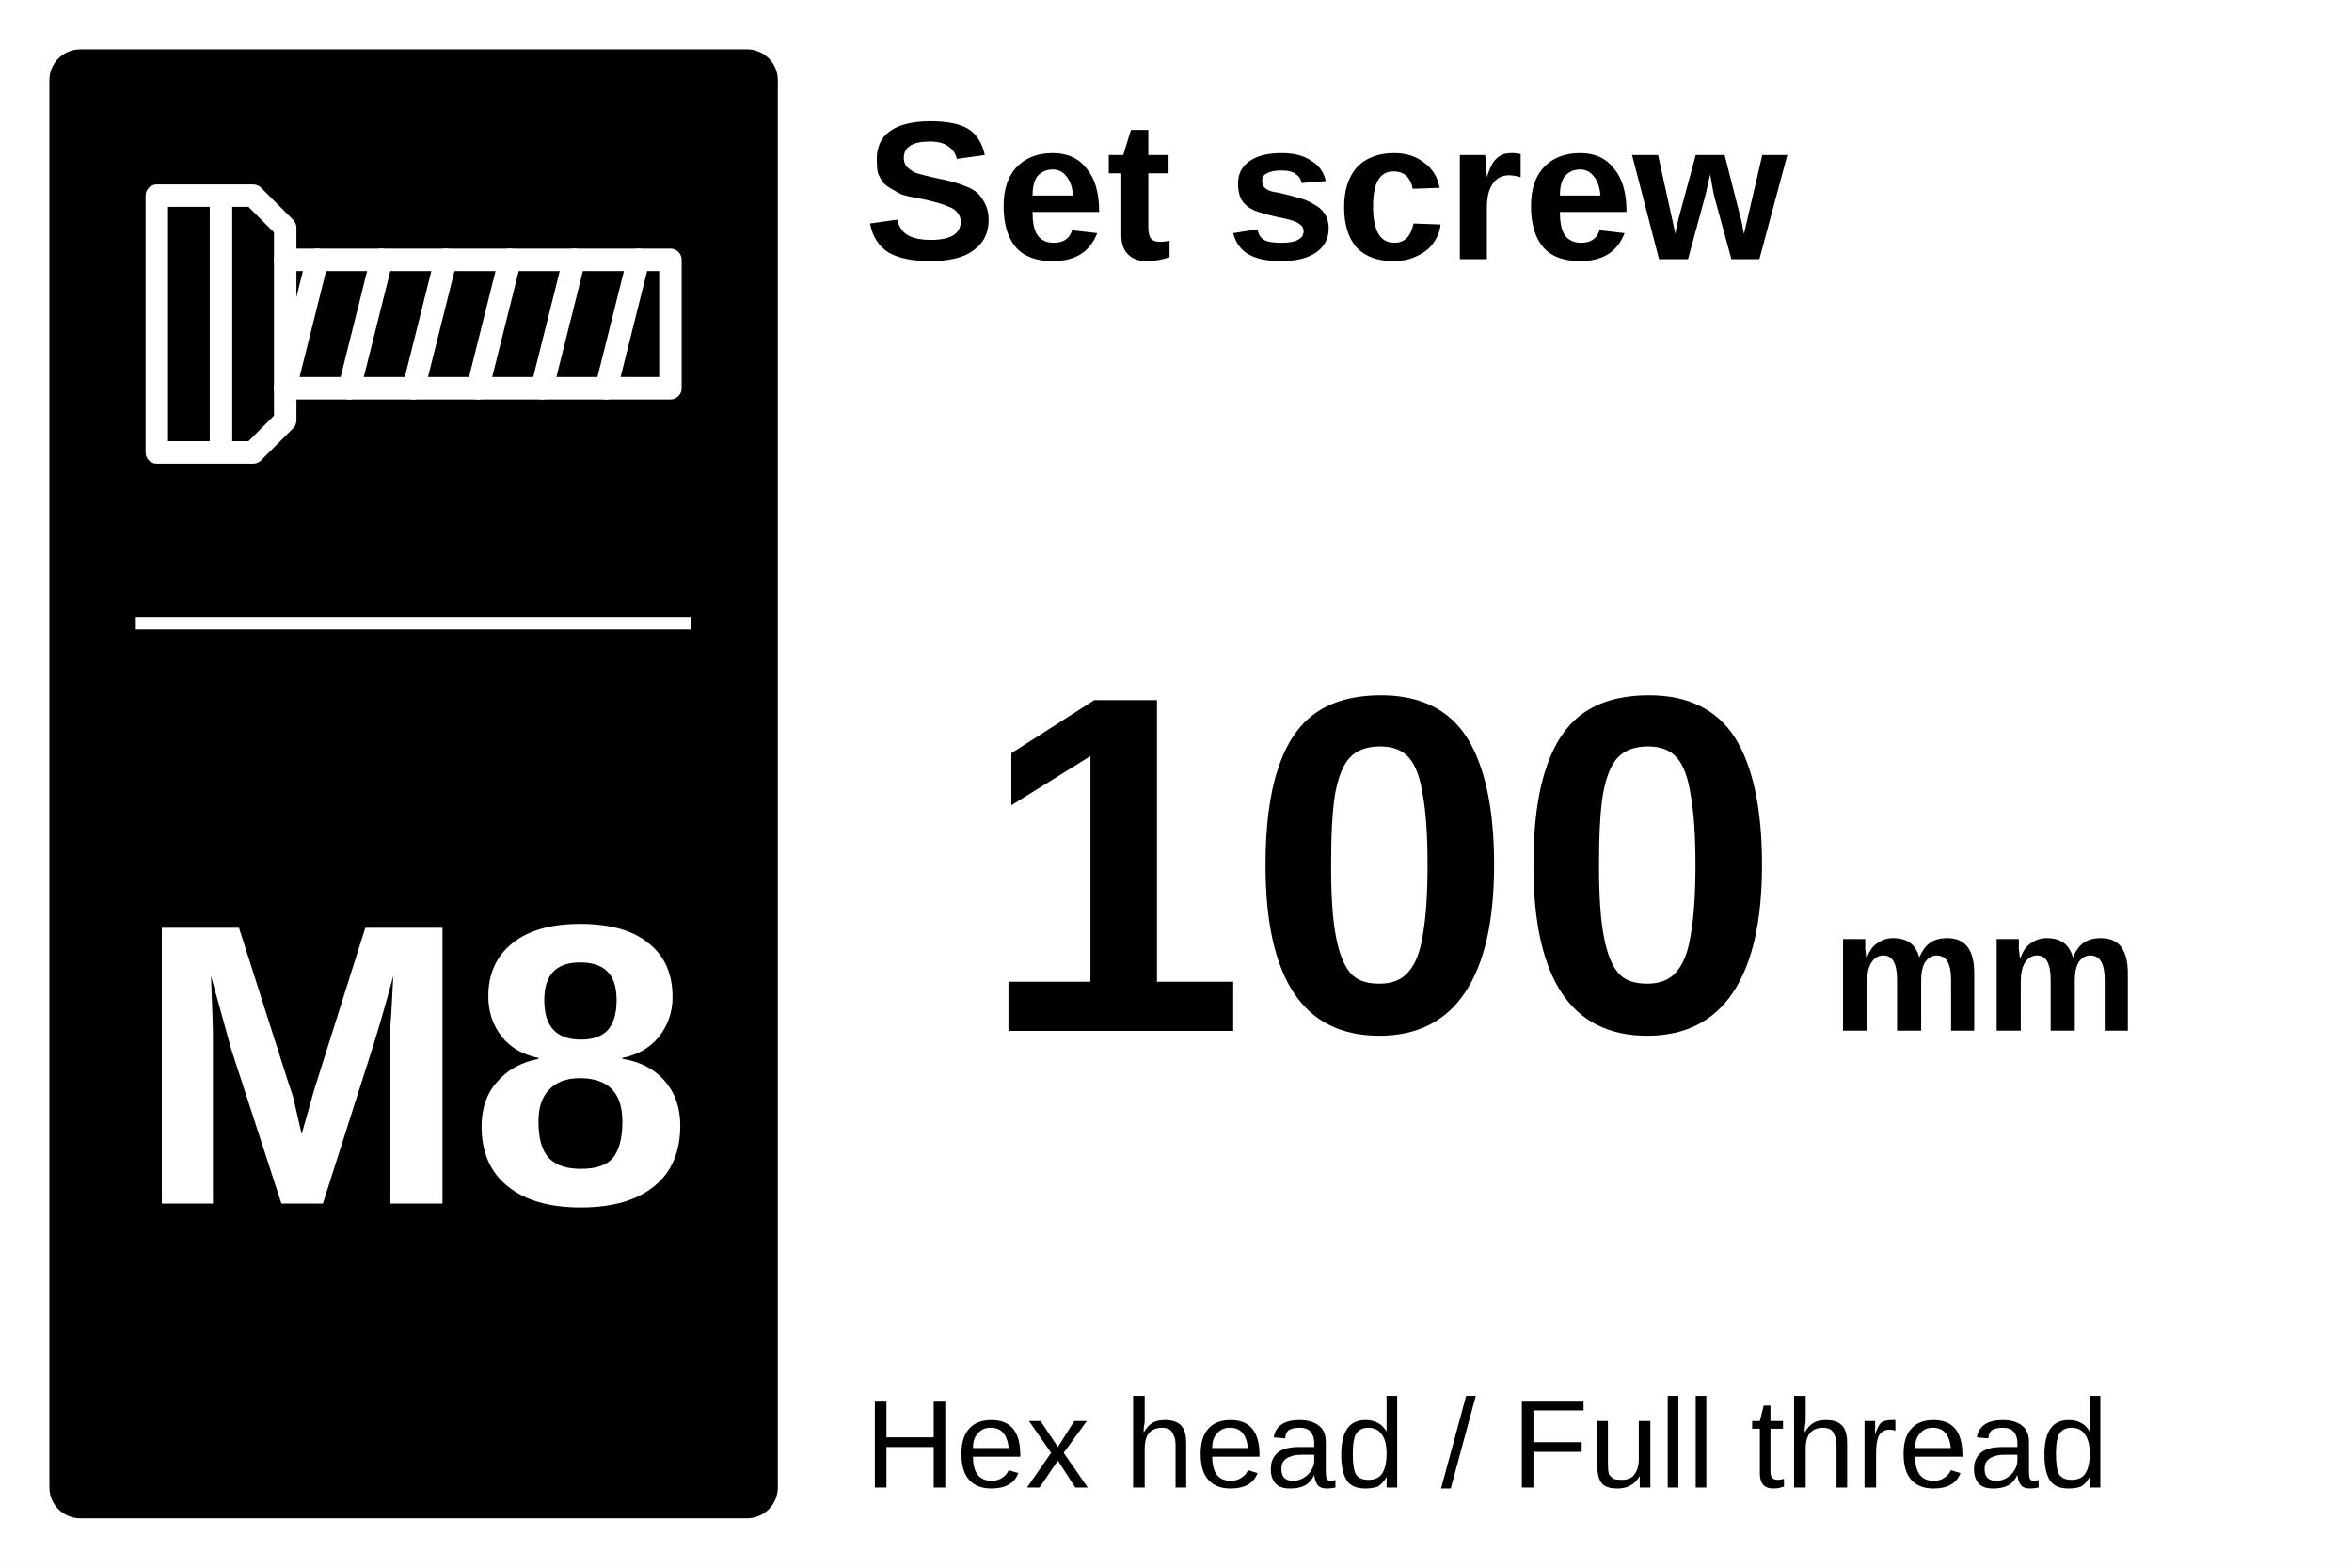
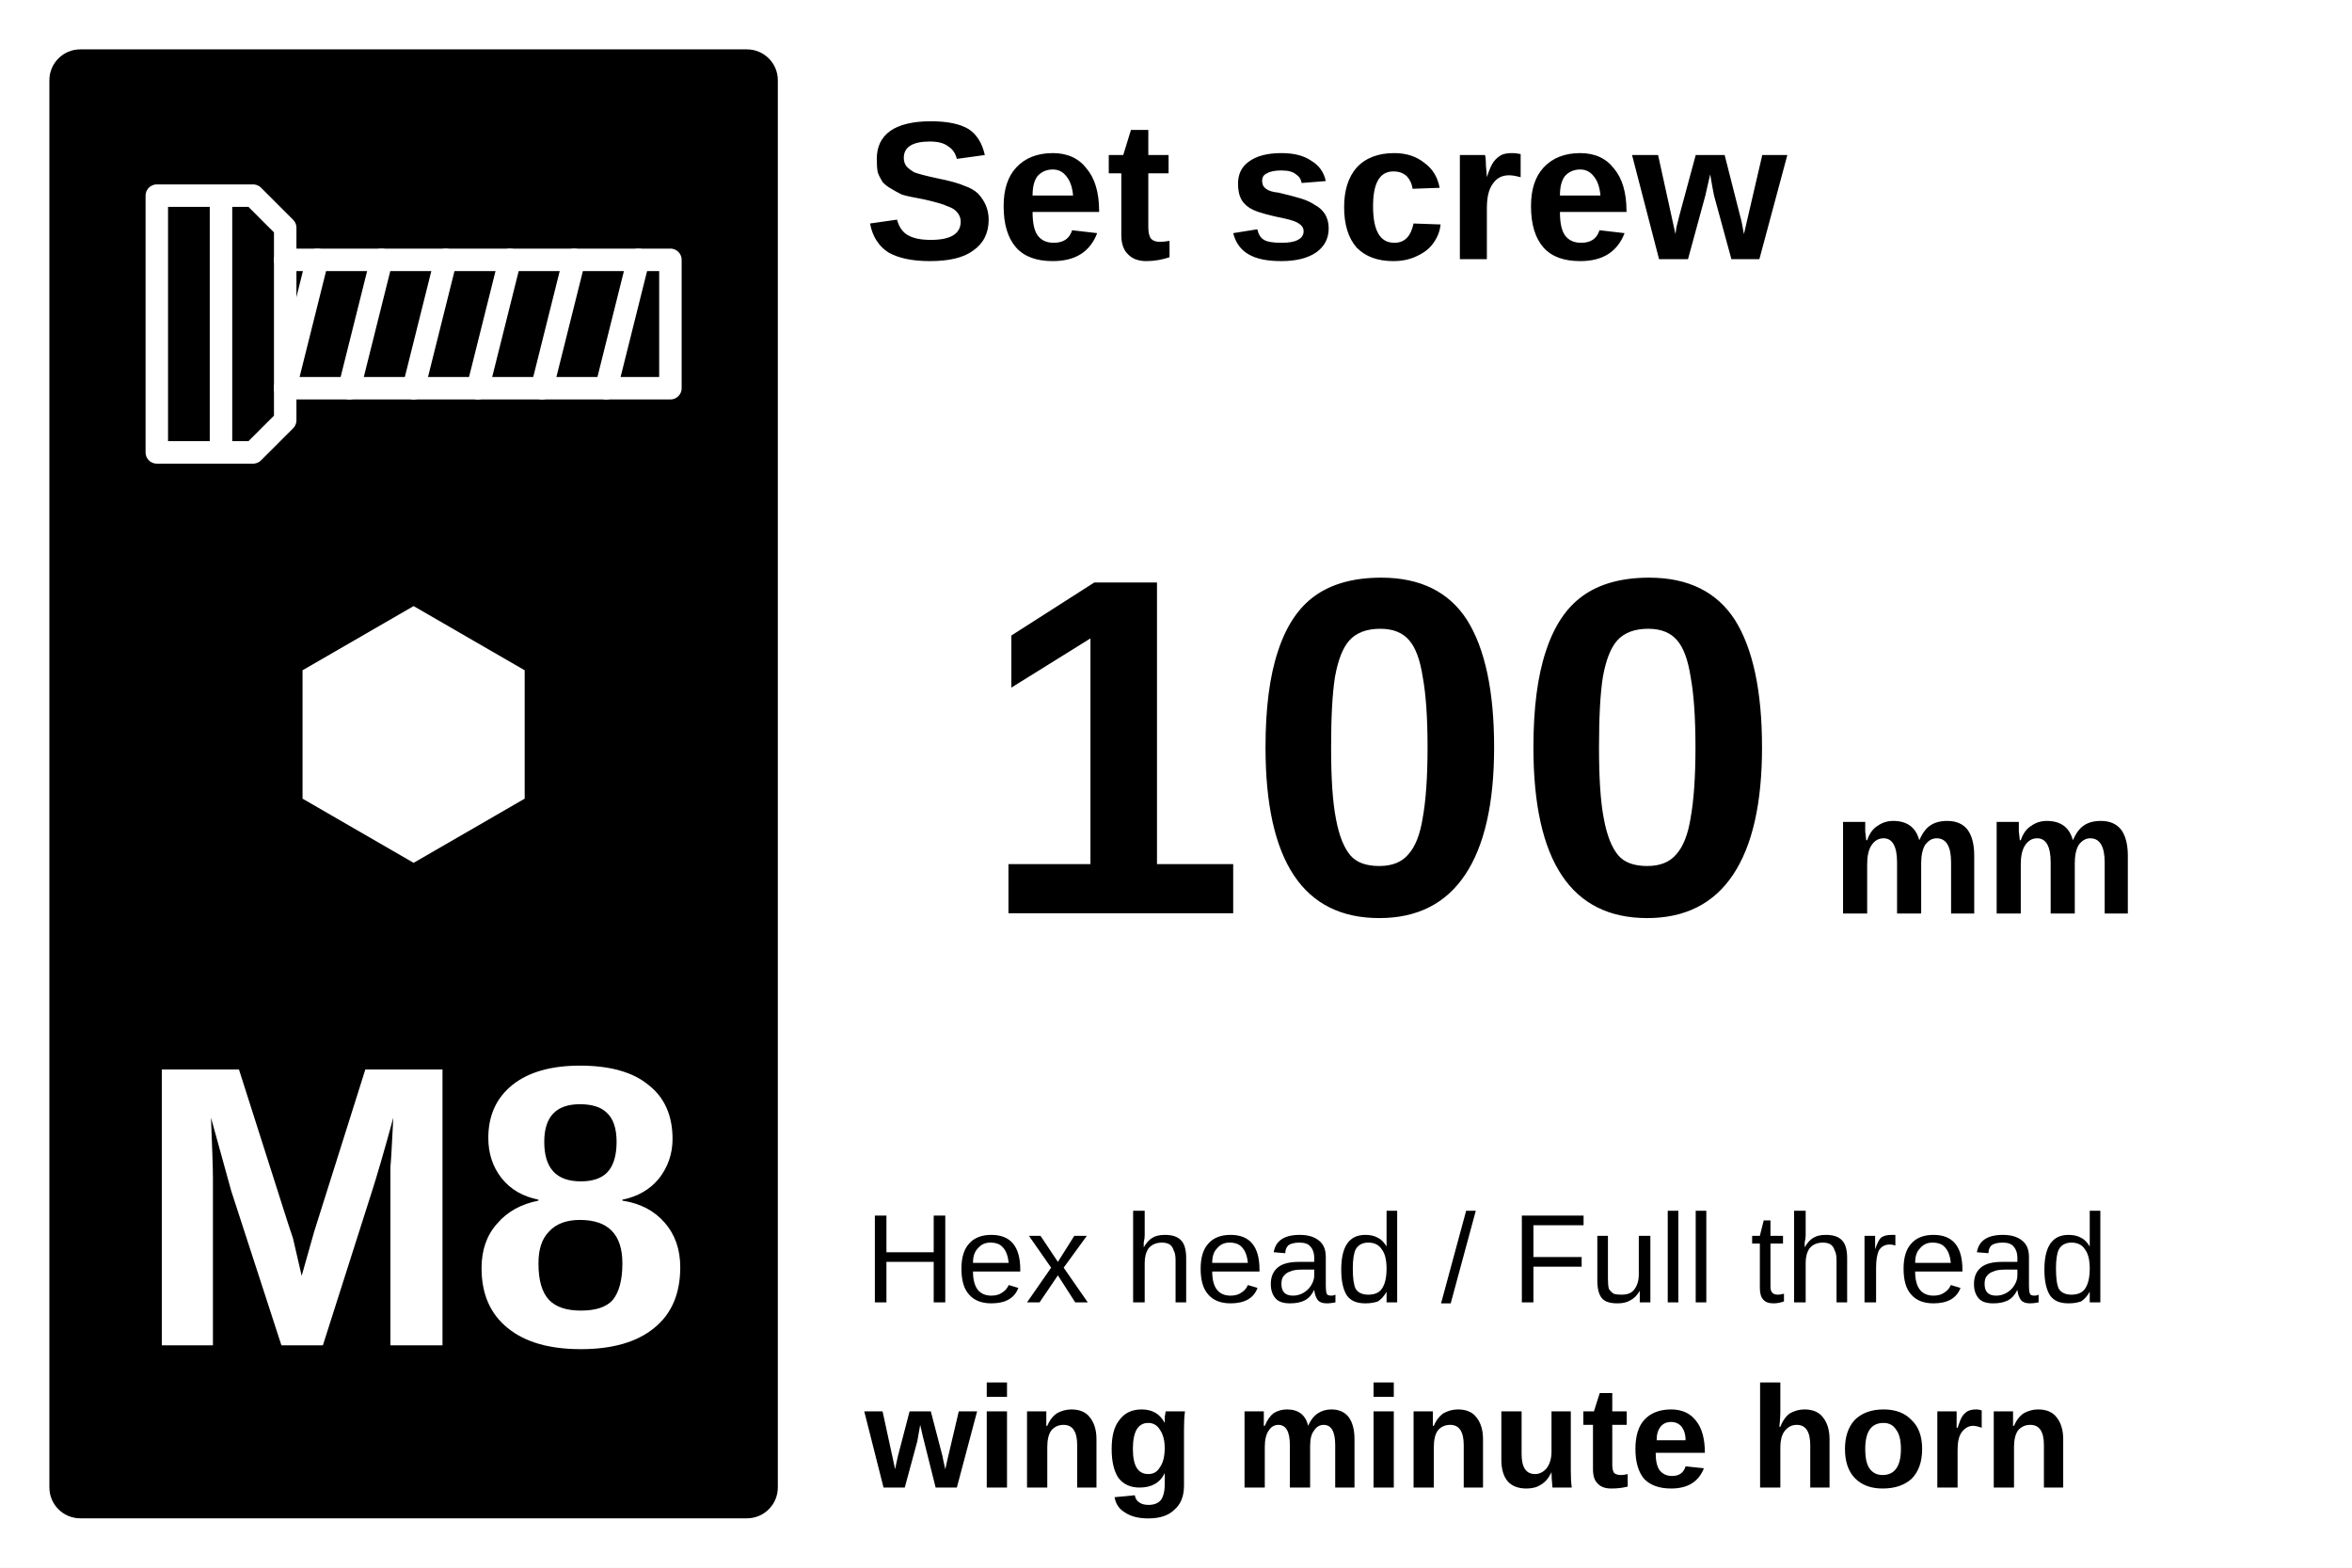
<svg xmlns="http://www.w3.org/2000/svg" width="38.1mm" height="25.4mm" viewBox="0 0 38.1 25.4" role="img" aria-labelledby="title">
  <rect width="38.1" height="25.4" fill="#ffffff" />
  <g font-family="Arial, Liberation Sans, sans-serif" fill="#000000">
    <rect x="0.8" y="0.8" width="11.8" height="23.8" rx="0.5" fill="#000000" />
    <svg id="hardware-diagram" x="1.5" y="1.6" width="10.4" height="7.3" viewBox="0 0 20 14">
      <g fill="none" stroke="#ffffff" stroke-width="0.7" stroke-linejoin="round" stroke-linecap="round">
        <path d="M2 3H5L6 4V10L5 11H2Z M4 3V11" />
        <path d="M6 5H18V9H6" />
        <path d="M7 5L6 9 M9 5L8 9 M11 5L10 9 M13 5L12 9 M15 5L14 9 M17 5L16 9" />
      </g>
    </svg>
-     <path d="M2.2 10.1H11.2" stroke="#ffffff" stroke-width="0.2" />
-     <text id="thread" x="6.7" y="19.5" fill="#ffffff" text-anchor="middle" font-size="6.5" font-weight="700">M8</text>
-     <text id="length" x="15.853" y="16.7" font-size="7.8" font-weight="700">100<tspan dx="0.8" font-size="2.8">mm</tspan>
+     <svg id="drive-symbol" x="4.1" y="9.3" width="5.2" height="5.2" viewBox="0 0 10 10">
+       <path d="M5 1L8.46 3V7L5 9L1.54 7V3Z" fill="#ffffff" />
+     </svg>
+     <text id="thread" x="6.7" y="21.8" fill="#ffffff" text-anchor="middle" font-size="6.5" font-weight="700">M8</text>
+     <text id="length" x="15.853" y="14.8" font-size="7.8" font-weight="700">100<tspan dx="0.8" font-size="2.8">mm</tspan>
    </text>
    <text id="name-1" x="14" y="4.2" font-size="3.2" font-weight="700">Set screw</text>
-     <text id="detail-1" x="14" y="24.1" font-size="2.05">Hex head / Full thread</text>
+     <text id="detail-1" x="14" y="21.1" font-size="2.05">Hex head / Full thread</text>
+     <text id="bip39" x="14" y="24.1" font-size="2.35" font-weight="700">wing minute horn</text>
  </g>
</svg>
